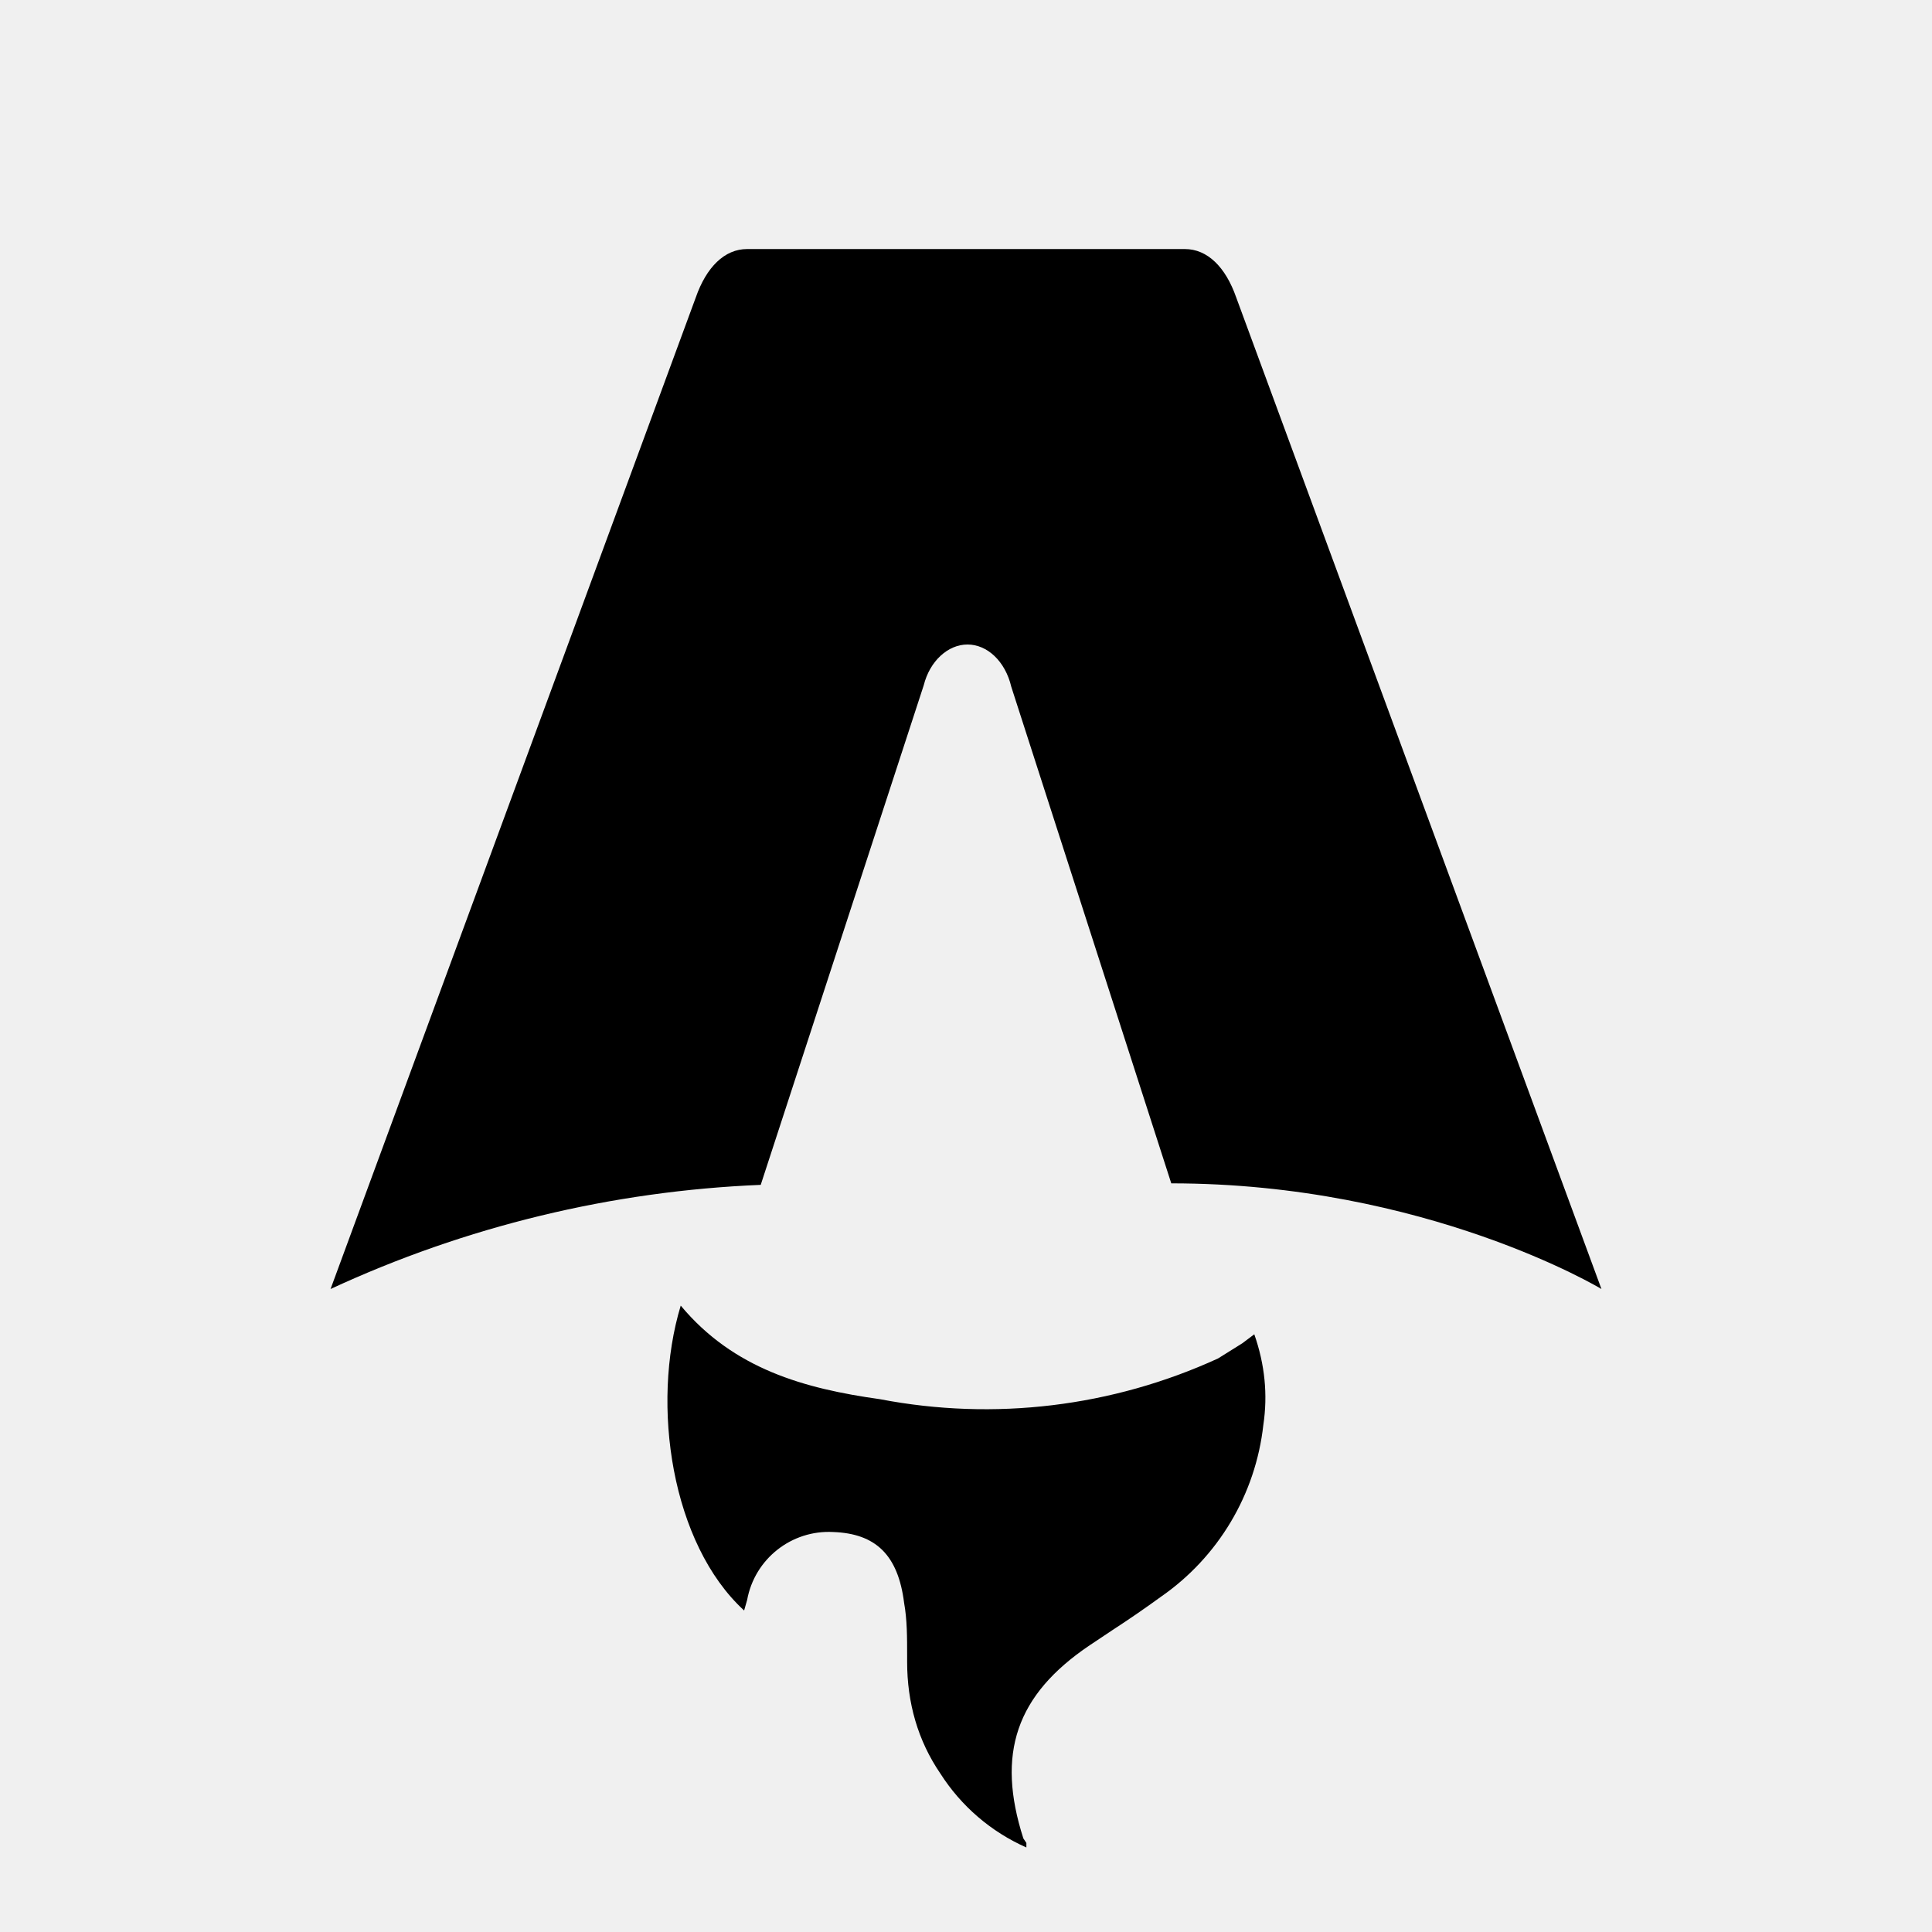
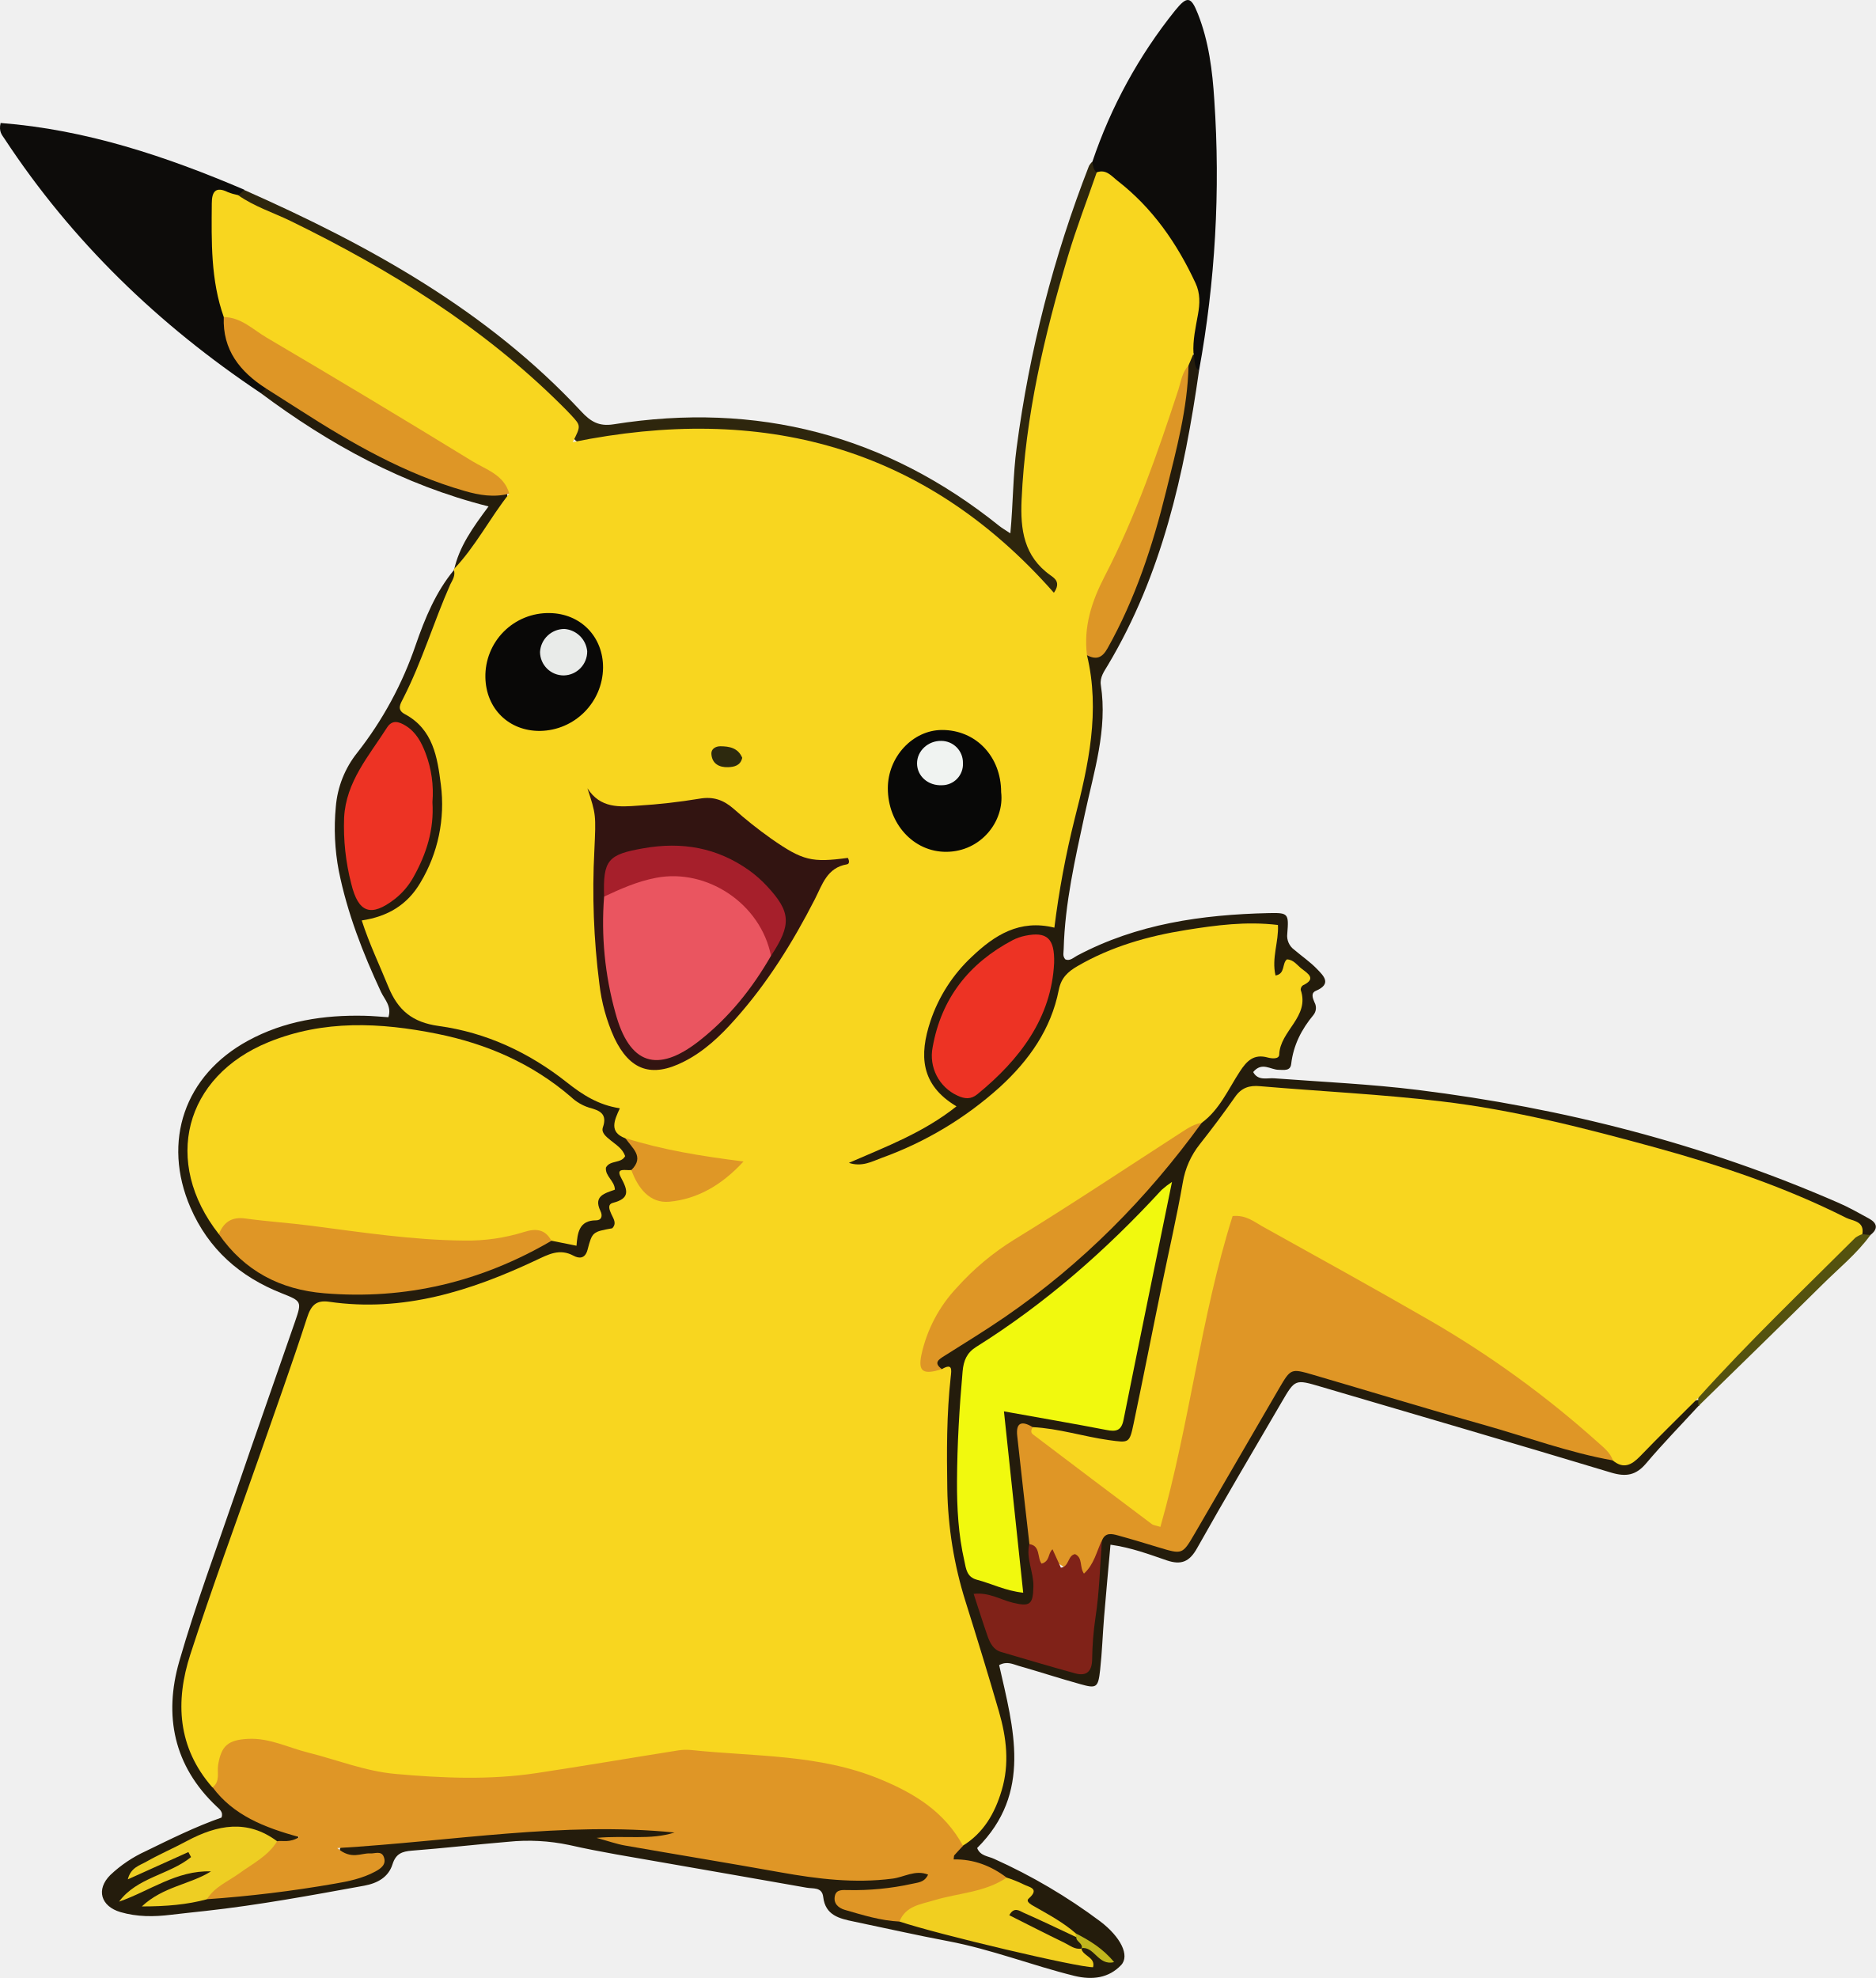
- <svg xmlns="http://www.w3.org/2000/svg" fill="none" viewBox="0 0 128 128">
-   <path d="M50.4 78.5a75.1 75.1 0 0 0-28.5 6.9l24.2-65.7c.7-2 1.9-3.2 3.4-3.2h29c1.5 0 2.7 1.2 3.4 3.2l24.2 65.7s-11.6-7-28.5-7L67 45.5c-.4-1.7-1.6-2.8-2.9-2.8-1.3 0-2.5 1.1-2.9 2.7L50.4 78.5Zm-1.1 28.2Zm-4.2-20.2c-2 6.6-.6 15.8 4.2 20.2a17.5 17.5 0 0 1 .2-.7 5.5 5.5 0 0 1 5.7-4.5c2.8.1 4.3 1.5 4.7 4.7.2 1.1.2 2.3.2 3.5v.4c0 2.7.7 5.2 2.2 7.4a13 13 0 0 0 5.7 4.9v-.3l-.2-.3c-1.8-5.6-.5-9.5 4.4-12.8l1.5-1a73 73 0 0 0 3.2-2.2 16 16 0 0 0 6.8-11.4c.3-2 .1-4-.6-6l-.8.6-1.6 1a37 37 0 0 1-22.4 2.7c-5-.7-9.7-2-13.2-6.2Z" />
+ <svg xmlns="http://www.w3.org/2000/svg" viewBox="0 0 699.33 737.46">
+   <defs>
+     <style>.cls-1{fill:#241c0c;}.cls-2{fill:#0d0c0a;}.cls-3{fill:#2e260d;}.cls-4{fill:#54520f;}.cls-5{fill:#f8d61f;}.cls-6{fill:#df9626;}.cls-7{fill:#f1f90e;}.cls-8{fill:#de9626;}.cls-9{fill:#ed3324;}.cls-10{fill:#802218;}.cls-11{fill:#f1cf20;}.cls-12{fill:#dd9626;}.cls-13{fill:#eece23;}.cls-14{fill:#df9726;}.cls-15{fill:#c1b61d;}.cls-16{fill:#321411;}.cls-17{fill:#090807;}.cls-18{fill:#080807;}.cls-19{fill:#2d290e;}.cls-20{fill:#ea5560;}.cls-21{fill:#a61f2b;}.cls-22{fill:#e9ebe9;}.cls-23{fill:#f0f3f1;}</style>
+   </defs>
+   <g id="Layer_2" data-name="Layer 2">
+     <g id="Layer_1-2" data-name="Layer 1">
+       <path class="cls-1" d="M633.2,524.22c-6.53,7.11-13.26,14-19.51,21.39-3.79,4.47-7.5,5.09-13.1,3.4-36-10.88-72.09-21.36-108.15-32-9.6-2.83-9.61-2.84-14.61,5.74-10.56,18.13-21.28,36.18-31.54,54.47-2.84,5.07-5.91,6.36-11.28,4.54-6.55-2.23-13.09-4.74-21-5.85-.82,9.21-1.65,18-2.37,26.77-.55,6.64-.76,13.31-1.49,19.93s-1.36,7-7.39,5.29c-7.69-2.12-15.28-4.63-23-6.82-2.12-.6-4.3-1.86-7.26-.28,5.32,23.53,12.47,47.64-8.2,68.2,1.16,3,4.12,3,6.34,4.05a209.15,209.15,0,0,1,39.52,23.28c7.62,5.79,11.17,12.79,7.79,16.34-4.58,4.8-10.65,5.63-17.39,4-15.82-3.91-31-9.91-47.11-12.95-11.76-2.22-23.44-4.87-35.16-7.31-5.36-1.11-10.58-2.3-11.38-9.15-.45-3.87-3.85-3-6.24-3.48-17.69-3.16-35.41-6.17-53.11-9.3-11.8-2.09-23.66-3.94-35.33-6.6a73.75,73.75,0,0,0-22.83-1.2c-12,1-23.86,2.38-35.82,3.3-3.68.29-6,1.12-7.24,5.07-1.53,4.85-5.6,7.08-10.58,8-19.65,3.58-39.28,7.22-59.15,9.41-4.3.48-8.6.91-12.9,1.43-6.33.78-12.56.82-18.8-1-7.33-2.16-9.21-8.44-3.76-13.85a48.52,48.52,0,0,1,13.22-8.89c9.27-4.52,18.51-9.11,28.22-12.51.73-2.05-.7-3.06-1.87-4.17-16-15.11-19.71-33.86-13.88-54.09,6.17-21.4,14-42.32,21.21-63.41S102.71,513.8,110,492.72c2.57-7.48,2.51-7.59-5-10.56C89.42,476,77.77,465.78,71,450.2,60.36,425.56,68.78,400.88,92.47,388c13.55-7.39,28.23-9.63,43.43-9.29,2.95.06,5.9.35,8.9.54,1.32-4.12-1.46-6.64-2.77-9.46-6.77-14.53-12.55-29.36-15.73-45.14a84.7,84.7,0,0,1-1.1-23.88,37.11,37.11,0,0,1,8-20.15A136.27,136.27,0,0,0,155,240.4c3.44-9.89,7.46-19.74,14.35-28,.33.38.65.76,1,1.13,1.53,3.87-.36,7.16-1.87,10.45-4.85,10.58-7.83,21.93-13.11,32.32-2.3,4.5-1.12,7.82,2,11.68,18.06,22.65,12.47,59.1-11.61,74.63-5,3.23-6.07,6.22-4,11.38s4.79,10.24,7.08,15.39c2.55,5.73,6.91,8.63,12.92,9.68,20.41,3.54,38.56,12.11,54.86,24.78,1.31,1,2.62,2.3,4.16,2.71,8.64,2.28,13,8.22,14.6,16.6,3.39,4.4,5.28,9,1.38,14.07-3.09,10.31-5.12,20.89-14.62,28.23-3.28,2.54-5.69,5.3-10.07,4.82s-8.49,1.11-12.47,2.89c-23.64,10.61-47.93,18.29-74.34,15.47-6.34-.68-7.9,3.57-9.42,8.13-9,26.83-18.89,53.32-28,80.11-4.49,13.24-9.67,26.22-14,39.54-5.59,17.35-4,33.43,7.17,48.18,6.32,7.75,14.47,12.61,23.93,15.55,2.83.88,6.73,2.05,6.24,5.38s-4.53,3.14-7.53,3.19C85.76,678.51,70.49,688,55.71,695c3.1-.89,6.37-3.31,10.09-4.75,2.24-.86,4.7-1.86,5.92,1.15,1.15,2.83-1,4.12-3.2,5.28C63,699.58,56.57,700.46,52.4,704c5.93-3.86,13.62-6,20.94-8.86,2.49-1,5.64-.79,6.48,2.64.71,2.91-1.76,4.13-4,4.81-5.94,1.78-11.53,4.57-16.94,5.93,6.27-.88,13.21-1.6,20.07-2.95,18.64-3.07,37.75-3.26,56.08-9.25-.54-2.53-2.49-1.65-3.71-2-2.32-.64-4.83-1.19-4.67-4.19.15-2.82,2.62-3.7,4.92-4.13a133.11,133.11,0,0,1,16.82-2.13c30.17-1.71,60.23-6,90.56-4.59,3,.14,6-.13,8.95.56,2.15.5,5.28.72,5,3.64-.23,2.65-3.24,3.08-5.52,3.33-5.29.56-10.52-1-14.59-.7,19.89.87,40.36,6.1,61.13,9.31,13.9,2.15,27.7,3.55,41.67,1.1a13.25,13.25,0,0,1,2-.26c3.56-.1,8.69-1.33,9.37,3,.63,4-4.53,5-7.94,6.15-6.32,2.2-13.09,1.51-21.57,2.78,6.11,3.86,11.43,4.09,16.34,5.38,21.13,5.58,42.76,9.28,63.53,16.29,2.83.95,5.3,1.38,5.55-2.78,1.47-2.71,3.53-1.27,5.73-.63-3.11-1.57-6.28-2.26-8.92-4.11-6.28-5.56-16.06-7.16-18.68-17.08-.49-1.86-4.49-2.21-6.8-3.44a66.87,66.87,0,0,0-12.84-5.33c-8.69-2.32-8.8-3-2.61-10.83,12.34-12,15.86-26.4,11.77-42.93a324.33,324.33,0,0,0-10.76-36.28c-10.31-27.47-10.07-56-9.34-84.6.08-3.25,1.31-6.59-.5-9.75-4.28-6.71,1.52-9,5.5-11.35,14.85-9,28.43-19.56,41.87-30.47,19-15.43,34-34.49,49.07-53.45a139,139,0,0,0,12-16c2.2-3.34,4.41-6.85,8.47-8.15,11.8-3.79,13.38-14.55,16.54-24.16.71-2.15.69-5.88-2.59-4.91-8.61,2.54-8.28-3.32-7.82-8.13.68-7.11-2.66-8.73-8.73-8.42-20.16,1-39.56,5.12-57.86,13.86-4.37,2.08-8,5.1-9.19,9.95-6.84,26.84-26.58,42.14-49.05,55a95.56,95.56,0,0,1-23,9.63c-3.24.85-7.73,2.13-9.11-1.21-1.77-4.32,3.38-4.83,6.1-6a221.09,221.09,0,0,0,22.44-10.9c4.23-2.39,5.71-5.12,2.23-9.54-5.43-6.89-4.9-15.07-3.63-23,3.09-19.4,21.15-38.55,40.39-42.39,5.62-1.12,8-3.55,8.77-8.88,2.23-15.17,5.74-30.08,9.43-44.94A90.07,90.07,0,0,0,403.6,253c-.46-3-.85-6,1-8.7,5.66-3.44,8.89-8.76,11.48-14.63,13.12-29.69,20.41-60.94,24.77-93,.49-2.06,1.21-4,3.45-4.75,3.46,1,.92,4.62,2.7,6.37-5.47,38.4-13.79,75.93-34,109.76-1.36,2.29-3,4.41-2.59,7.32,2.57,16.65-2.61,32.36-6,48.25-3.57,16.6-7.4,33.14-7.85,50.22,0,1.29-.52,2.64.64,3.86,1.71.7,3-.68,4.38-1.41C423.89,344.43,448.13,341,473,340.43c7.28-.16,7.54.11,6.92,7.69a6.4,6.4,0,0,0,2.63,6c2.78,2.38,5.85,4.47,8.38,7.08s5.73,5.6-.34,8.21c-2,.84-1.15,2.82-.51,4.33a4.22,4.22,0,0,1-.4,4.67c-4.44,5.34-7.48,11.24-8.3,18.27-.31,2.68-2.63,2.21-4.67,2.18-3,0-6.25-3.11-9.5.84,1.81,3.38,5.25,2.13,7.74,2.32,17.93,1.35,35.91,2.14,53.77,4.36,54.14,6.73,106.48,20.15,156.55,42,4,1.72,7.75,3.86,11.54,5.94,3.1,1.7,3.46,3.83.51,6.13a3.07,3.07,0,0,1-3.11.21c-31.62-17.95-66.34-27.24-101.16-36.24-39.81-10.29-80.43-14.47-121.41-15.88-3.08-.1-6.25-.33-8.32,2.25-8.1,10-17.3,19.27-19.95,32.81-5.44,27.76-11.5,55.39-17,83.13-2.71,13.66-4.66,14.75-18.3,12.19-7.19-1.34-14.27-3.3-21.56-3.89-6.7,1-3.8,6-3.5,9.37.95,10.55,2.13,21.08,3.1,31.62-.4,4.06,1.15,7.87,1.54,11.82,1,10.37-2.51,13.66-12.48,11.68-1.94-.38-3.78-1.25-6.6-1.2.13,7.63,2.58,13.08,10.08,16,24.26,9.56,26,8.61,27.58-17.47.46-7.66.95-15.24,3.25-22.6,4.62-6.88,10.76-3.37,16.27-2,14.11,3.38,14.19,3.61,21.38-8.74,8.38-14.39,16.62-28.85,25-43.21,7.21-12.3,8.26-13,22.35-9C529.71,521.34,564.76,532,600,542c6,2.76,9.61-1,13.76-4.5,6.34-5.33,10.06-14,19.39-15.57.59.48.8,1,.63,1.49S633.38,524.22,633.2,524.22Z" />
+       <path class="cls-2" d="M97.12,146.49C59.12,121.1,26.84,90,1.65,51.68.78,50.36-.54,49.09.23,45.85c31.83,2.46,61.66,12.42,90.84,24.88C91.3,72.65,90,73.36,88.54,74,83,74.54,82.2,78.27,82,83c-.5,11.58,1.16,22.87,3.64,34.09-.74,11.92,7.51,19.14,14.2,27.17C99.69,146,99.22,147.23,97.12,146.49Z" />
+       <path class="cls-2" d="M447,138.29c-2.1-1.7-1.42-4.26-2-6.42-2.88-3.05-2.83-7-1.83-10.37,3.08-10.43-1-18.84-6.4-27.18-7.47-11.63-16-22.09-28.63-28.57-1.53-1.62-2.52-3.33-.88-5.46A183.75,183.75,0,0,1,438.08,3.94c4.5-5.56,5.94-5.3,8.5,1.18,4.08,10.3,5.44,21.22,6.13,32.12A407.5,407.5,0,0,1,447,138.29Z" />
+       <path class="cls-3" d="M407.22,60.29c.28,1.45.33,3,1.66,4,2.35,3.68.42,7.09-.83,10.44-11.37,30.38-18.59,61.79-23.32,93.82-1.36,9.26-.62,18.6-.55,27.91.05,6.75,5.09,10.52,8.88,15.08,2.07,2.51,5.11,5.65,1.95,8.67s-6.22,0-8.69-2.16c-7.31-6.29-13.48-13.79-21.11-19.79C338.24,177,307.69,166,273.47,163c-16.57-1.47-32.45.91-48.58,2.68-6.19.68-10.42,1.4-13.66-6.8s-11.92-14.1-19.06-20a391.57,391.57,0,0,0-88.58-55.45c-5.5-2.5-12.39-3.58-14.81-10.59l2.29-2c46.46,20.57,90.52,44.83,125.65,82.59,3.46,3.73,6.55,5.63,12,4.77,53.46-8.51,101.5,3.89,143.81,37.87,1,.8,2.1,1.42,4.15,2.78,1.05-11.21.95-21.66,2.35-32A450.35,450.35,0,0,1,406,61.84,6.56,6.56,0,0,1,407.22,60.29Z" />
+       <path class="cls-1" d="M97.12,146.49l2.07-1.65c5-2.12,8,1.77,11.41,3.95,16.2,10.44,32.62,20.33,50.6,27.61,9,3.67,18.65,4.24,27.75,7.18,1.81,8.55-5.21,13-9.13,18.69-2.7,3.91-3.54,10.58-10.68,10l.16.14c1.89-8.58,6.86-15.58,12.84-23.6C150.19,180.74,122.65,165.57,97.12,146.49Z" />
+       <path class="cls-4" d="M633.2,524.22c0-1-.05-2-.08-3,1.1-6.29,5.54-10.51,9.65-14.73,13.68-14,27.59-27.85,41.57-41.59,2.66-2.61,5-6.63,10-4.74l3,.29c-5.08,7-11.86,12.46-17.95,18.51C664.07,494.13,648.59,509.14,633.2,524.22Z" />
+       <path class="cls-5" d="M169.14,212.27c8.15-8.51,13.46-19.09,20.73-28.24-31.73-21.14-65.09-39.62-97.61-59.48-3.1-1.89-6.5-3.37-8.83-6.34-4.89-13.78-4.59-28.1-4.47-42.4,0-4.28,1.4-6.45,6-4.17a22.52,22.52,0,0,0,3.8,1.11c6,4.25,13,6.45,19.59,9.64,37,18.07,71.68,39.54,101.08,68.78,1.18,1.18,2.36,2.35,3.49,3.58,3.7,4,3.69,4,.6,10.09C283.66,150.6,344.44,166,392.91,221c2.73-3.92.2-5.45-1.27-6.51-9.92-7.06-11.28-17-10.77-28.2,1.41-31.17,8.45-61.21,17.32-90.9,3.14-10.51,7.1-20.76,10.69-31.13,3.53-1.31,5.55,1.43,7.75,3.14,13.06,10.13,22.18,23.3,29.09,38.16,1.79,3.85,1.62,7.68.92,11.6-.87,4.86-2,9.68-1.68,14.68l-1.86,4.41a303.26,303.26,0,0,1-27.74,77.32c-5.13,9.93-5.84,20.79-10.11,30.71,5,20.83.56,40.95-4.59,61a338.84,338.84,0,0,0-7.57,40.58c-13-3.2-22.32,2.81-30.75,10.83a58,58,0,0,0-15.48,24.1c-4.12,12.48-3.8,23.63,9.74,31.69-12.38,9.84-26.2,15-40.12,21.07,4.85,1.61,8.58-.49,12.15-1.82a133,133,0,0,0,44.24-26.53c10.77-9.87,19-21.51,21.86-36.12.9-4.58,3.44-6.82,7-8.89,12.57-7.31,26.31-11.2,40.48-13.46,11.12-1.78,22.36-3.3,34.23-1.87.35,6.26-2.44,12.3-.9,18.83,3.72-.61,2.33-4.49,4.25-6,2.52.08,3.84,2.22,5.6,3.56,2.33,1.77,5.46,3.71.38,6.1a2,2,0,0,0-.85,1.69c3.48,10.06-7.71,15.25-8,24.13-.06,1.8-2.77,1.52-4.27,1.11-5.17-1.43-7.79,1.19-10.43,5.24-4.33,6.63-7.52,14.19-14.19,19.1-22.68,18.55-48.75,32-72.79,48.52-12.63,8.68-22.82,19.33-27.65,34.16-1.07,3.31-4.44,8.84,3.6,9.13,4-2.32,3.55.3,3.26,2.89-1.54,13.89-1.51,27.83-1.28,41.79A147.93,147.93,0,0,0,360,597.2c4.27,13.61,8.47,27.24,12.43,40.93,2.8,9.67,4,19.47,1,29.42-2.54,8.53-6.72,15.81-14.49,20.61a4.17,4.17,0,0,1-4.35-1.78c-17.76-22.76-43.62-25.81-69.61-29.11-26.55-3.37-52.22,1.58-78.21,5.79-30.51,4.94-61.07,4.17-90.77-6.16-3.45-1.21-7-2-10.57-3-15-4.16-15.67-3.86-22.48,10-.75,1.54-1.75,2.82-3.77,2.49-13-14.84-13.94-32-8.2-49.63,8-24.65,17-49,25.59-73.47,6-17.27,12.23-34.47,17.86-51.87,1.5-4.67,3.34-6.8,8.3-6.08,27.52,4,52.7-4,77.09-15.48,4.67-2.19,8.79-4.5,14-1.69,2,1.08,4.33,1.23,5.23-2.23,1.75-6.7,1.92-6.66,9.21-8,1.79-1.89.41-3.58-.37-5.35-.67-1.51-1.56-3.57.66-4.14,6.42-1.67,5.53-4.67,2.94-9.46-2.1-3.89,2-2.47,3.75-2.77a7.19,7.19,0,0,1,4,2.77c5.79,7.49,12.69,7.51,20.35,3.2,3.4-1.92,7.17-3.25,10.73-6.6-12.82-4.3-26.78-2.25-37.27-11.23-6-2.3-4.1-6.55-1.95-11.16-7.91-1.17-13.88-5-19.67-9.58-14.07-11.16-30.12-18.67-47.86-21.1-9.88-1.36-15.24-5.88-18.82-14.7-3.24-8-7-15.75-9.89-24.65,9.65-1.43,17-5.79,21.87-14.09a56.7,56.7,0,0,0,7.64-36.46c-1.29-10.2-2.85-20.72-13.46-26.38-3.09-1.65-1.64-3.81-.58-5.89,7-13.68,11.33-28.42,17.52-42.41C168.81,216.08,169.92,214.39,169.14,212.27Z" />
+       <path class="cls-5" d="M694.31,460.13a10.11,10.11,0,0,0-2.6,1.33c-19.75,19.69-39.94,39-58.59,59.73-7.23,7.23-14.56,14.38-21.66,21.75-3.17,3.28-6.21,4.88-10.2,1.54-14.52-11-28.82-22.37-43.6-33.1-23.51-17.07-49.59-29.67-74.62-44.1-3.74-2.15-7.67-4-11.41-6.13-9-5.22-11.13-4.66-13.55,5.69C451.5,495,446,523.39,440,551.67c-1,4.88-1.95,9.78-3.79,14.45-1.9,4.84-5.43,6.1-9.42,3.15-13.89-10.28-27.94-20.35-41.23-31.41-1.43-1.19-5.14-3.43-.57-5.78,9.69.48,18.94,3.51,28.49,4.85,7.42,1,7.59,1.26,9.15-6.15,3.63-17.23,7-34.52,10.57-51.78,2.6-12.69,5.53-25.33,7.76-38.09a31,31,0,0,1,6.37-14.34c4.53-5.75,8.94-11.6,13.12-17.6,2.41-3.46,5.34-4.39,9.38-4,22.52,1.93,45.14,3,67.57,5.66,27.09,3.2,53.53,10,79.82,17.21,24.39,6.71,48.31,14.73,71,26.17C690.69,455.27,695.19,455.17,694.31,460.13Z" />
+       <path class="cls-5" d="M81.59,460.13c-21.12-26.88-12.9-58.79,18.55-71.6,20.53-8.36,41.67-7.35,62.8-3.1,18.52,3.73,35.47,11.08,49.94,23.55a17.67,17.67,0,0,0,6.8,4c3.8,1,6.88,2.22,5.08,7.36-.69,2,1.31,3.52,2.9,4.82,2,1.66,4.4,3,5.41,5.87-1.49,2.86-5.66,1.4-7.17,4.29-.34,3.24,3.25,4.88,3.34,8.22-3.55,1.32-8.12,2.25-5.42,7.87,1,2,.37,3.57-1.59,3.57-6.38,0-6.92,4.7-7.3,9.47l-9.38-1.88c-1.63-.24-3.3-1.08-4.89-.68-31.85,8-63.25.32-94.73-2.94C97.64,458.13,89.6,457.24,81.59,460.13Z" />
+       <path class="cls-6" d="M79.26,666.36c2.93-2.22,1.6-5.49,2.06-8.32,1.17-7.29,3.83-9.38,11.25-9.74,7.91-.38,14.84,3.25,22.18,5.08,10.89,2.73,21.44,7,32.71,8,17.53,1.57,35.1,2.32,52.59-.32s35.21-5.67,52.81-8.46a19.31,19.31,0,0,1,5-.12c23.57,2.48,47.53,1.47,70.24,10.85,13.1,5.4,24.08,12.25,30.94,24.85-1.09,1.17-2.2,2.32-3.25,3.52-.18.19-.11.6-.25,1.55,7.41-.16,14,2.4,19.78,6.8-1.54,5.48-6.47,6.11-10.81,7.25-9.86,2.6-19.83,4.83-29.15,9.12-7-.33-13.73-2.43-20.42-4.37-2.34-.68-4.28-2.35-3.7-5.14.54-2.61,3-2.23,4.87-2.23a101.3,101.3,0,0,0,23.81-2.31c2.2-.53,4.71-.46,6.09-3.46-4.82-1.92-9,1-13.33,1.51-14.08,1.82-27.86.12-41.67-2.35-19.31-3.46-38.69-6.62-58-10-3.13-.55-6.17-1.64-10.59-2.85,10.74-1,20,.9,29.06-2-41.56-4.14-82.48,3.22-125.75,5.8,5.28,4.52,8.84,1.79,12.18,2,1.84.13,4.27-1.17,5.2,1.35,1.05,2.81-1.2,4.33-3.24,5.42-4.74,2.55-10,3.66-15.23,4.53a464.26,464.26,0,0,1-47.46,5.77c-.82-3.6,1.66-5.56,4-7.16,7.32-4.92,14.16-10.58,22.14-14.47,2.22-.33,4.61.69,8.25-1.55C98.44,681.34,87,676.75,79.26,666.36Z" />
+       <path class="cls-6" d="M385,532.08c-.55.91-.84,2,.07,2.68q22.17,16.82,44.41,33.51c.5.37,1.24.41,3.13,1,10.92-38.23,15-78.1,26.93-115.89,4.9-.46,7.82,2,10.89,3.74,20.89,11.61,41.81,23.17,62.52,35.11a374.37,374.37,0,0,1,62.68,45.44c2.2,2,4.68,3.82,5.68,6.82-16.37-2.92-32-8.71-47.89-13.2-21.4-6-42.67-12.53-64-18.76-8.1-2.36-8.21-2.31-12.52,5.06-10.55,18.07-21,36.2-31.55,54.28-4.52,7.75-4.58,7.7-13.34,5.06-5.08-1.54-10.16-3.09-15.28-4.49-2.24-.62-4.66-1.16-5.86,1.85-.77,1.53-.1,3.41-.82,4.79-2.22,4.25-1.6,12.44-11.09,6.91-1.58-.92-6.75-6.8-11.71-1.87-.57.56-1.44-5.81-3.46-8.4-1.52-13.42-3.09-26.84-4.54-40.27C378.65,530.34,380.93,529.59,385,532.08Z" />
+       <path class="cls-7" d="M374.29,526.2c2.47,23.2,4.77,44.93,7.18,67.61-6.56-.68-11.79-3.41-17.32-4.85-3.72-1-4-4.08-4.62-7-2.24-9.81-2.79-19.77-2.74-29.78.07-13.67.88-27.29,2.09-40.91.36-4,1.57-6.88,5-9.06,25.86-16.2,48.57-36.14,69.17-58.56a35.36,35.36,0,0,1,3.89-3c-6.17,30.2-12.2,59.48-18.08,88.78-.81,4-2.78,4.42-6.39,3.7C400.45,530.79,388.33,528.74,374.29,526.2Z" />
+       <path class="cls-6" d="M81.59,460.13c1.8-4.46,4.77-6.54,9.86-5.84,8.15,1.13,16.38,1.64,24.54,2.7,18.93,2.46,37.8,5.36,57,5.53a71.08,71.08,0,0,0,22.44-3.21c4.26-1.36,7.83-1.1,10.15,3.3-26.2,15.31-54.41,22.08-84.69,19.56C104.51,480.82,91.1,473.87,81.59,460.13Z" />
+       <path class="cls-8" d="M351.17,510.45c-6.95,2.19-8.94,1-7.68-5.21A52.91,52.91,0,0,1,356.79,480a97.55,97.55,0,0,1,21.26-17.79c21.21-13,41.89-26.79,62.78-40.29,2.24-1.44,4.47-2.87,7.18-3.28-20.42,28.16-44.55,52.58-73.27,72.32-7.37,5.07-15,9.72-22.59,14.52C350,506.84,347.86,508.07,351.17,510.45Z" />
+       <path class="cls-9" d="M393,359c-1,20.46-12.73,36-28.66,49-2.37,1.94-4.71,1.74-7.37.48a16.35,16.35,0,0,1-9.26-18.06c3.23-18.24,13.58-31.31,29.81-39.89a18.35,18.35,0,0,1,4.68-1.65C390.24,347.23,393.24,349.76,393,359Z" />
+       <path class="cls-9" d="M161.22,299.07c.65,10.2-2.22,19.24-7,27.8a27.09,27.09,0,0,1-7,8.29c-8.93,6.9-13.63,5.24-16.28-5.73a85.46,85.46,0,0,1-2.65-24.55c.69-13.49,9.3-23.08,16-33.63,1.93-3,4.4-2.23,6.87-.73,3.93,2.37,5.95,6.23,7.49,10.25A41.69,41.69,0,0,1,161.22,299.07Z" />
+       <path class="cls-10" d="M383.73,575.71c4.24.47,2.92,5.2,4.59,7.26,3.22-.94,2.25-3.73,4.08-5.35l3.12,6.86c3.17-.41,2.47-4.54,5.27-5.06,3,1.38,1.58,4.81,3.33,7.27,3.77-3.41,4.7-8.22,6.69-12.41-.72,9.54-.92,19.17-2.37,28.61a115.81,115.81,0,0,0-1.27,15.84c-.07,4.39-2.08,6.3-6.24,5.17-9.28-2.53-18.5-5.3-27.73-8-2.87-.85-4.08-3.31-5-5.85-1.74-5-3.31-10-5.21-15.81,5.75-.66,10,2.19,14.61,3.3,6.43,1.57,7.53.64,7.67-6C385.41,586.15,382.47,581.14,383.73,575.71Z" />
+       <path class="cls-11" d="M335.34,716.4c2.3-5.85,7.94-6.39,12.87-7.9,9.05-2.77,18.92-2.9,27.09-8.47a45.66,45.66,0,0,1,6.38,2.56c1.83,1,6.18,1.4,1.84,5.25-1.36,1.21,1.3,2.47,2.64,3.24,5.16,2.95,10.4,5.78,14.9,9.74a1.44,1.44,0,0,1-.28,2.26c-7-.88-12-6.22-17.7-7.5,6.19,2.2,12.4,6.55,19.26,9.62l.79,1.13c.4,3,5.35,3.24,4.4,7.1C402.22,733.62,349.66,721.21,335.34,716.4Z" />
+       <path class="cls-12" d="M405.25,244.31c-1.34-10.65,1.73-20.06,6.63-29.53,11.47-22.18,19.66-45.74,27.42-69.43,1-3.11,1.39-6.53,3.8-9.07-.32,16.06-4.57,31.47-8.35,46.88-5,20.33-11.52,40.18-21.86,58.59C410.84,245.4,408.66,246,405.25,244.31Z" />
+       <path class="cls-13" d="M103.32,686.48c-3.37,5.52-9.07,8.3-14.06,11.93-4.18,3.05-9.24,5-12.12,9.7-7.44,2-15,2.66-24.27,2.67,8-7.5,18-8.16,25.79-13.07-12.8-.46-22.86,7.34-34.28,11.29,6.7-9.07,18.71-10,26.85-16.62l-1-1.87L47.65,700.69c1.09-4.48,4.52-5.21,7-6.65,4.91-2.79,10.12-5,15.11-7.7C81,680.36,92.18,678.16,103.32,686.48Z" />
+       <path class="cls-14" d="M233.2,424.34c13.81,4.36,28,6.68,44,8.7-8.14,8.83-17.16,14-27.67,15-7.32.67-11.71-5.11-14.15-11.81C240.48,431.19,235.5,428,233.2,424.34Z" />
+       <path class="cls-15" d="M401.26,722.23a2.44,2.44,0,0,1-.2-1.41c5.17,2.65,10.1,5.62,14.29,10.71-6,1.5-7.32-6-12.22-5.2l.13.16C402.26,725.23,399.85,724.63,401.26,722.23Z" />
+       <path class="cls-8" d="M83.43,118.21c6.46.08,10.87,4.65,15.89,7.61q38.55,22.69,76.7,46.09c5.2,3.19,11.89,5.08,13.85,12.13-5.66,1.51-11.15.6-16.67-1-22.29-6.4-42.12-17.78-61.45-30.2q-6.27-4-12.56-8C89.49,138.6,82.92,130.49,83.43,118.21Z" />
+       <path class="cls-16" d="M219,293.88c4.81,7.6,12.06,7,19,6.48a225.22,225.22,0,0,0,22.75-2.58c5.12-.9,8.95.43,12.72,3.73a161.43,161.43,0,0,0,14,11.14c11.86,8.28,15.21,9,28.61,7.2.56.91.71,2.23-.32,2.4-7.47,1.25-9.19,7.59-12,13.07-8.2,16-17.65,31.23-29.69,44.7C268.57,386.24,262.5,392,255,395.79c-12.08,6.16-20.21,3.29-26-8.89a67.61,67.61,0,0,1-5.54-20.09,276.55,276.55,0,0,1-1.87-49.74C222.19,303.77,222.24,303.77,219,293.88Z" />
+       <path class="cls-17" d="M201.32,272.51c-11.6.08-20.12-8.26-20.36-19.94a23.51,23.51,0,0,1,23.87-24c11.59.12,20.07,8.78,20,20.4A23.86,23.86,0,0,1,201.32,272.51Z" />
+       <path class="cls-18" d="M373.24,295.32c1.31,10.86-7.52,22.17-20.39,22.27C340.5,317.68,331,307,331,293.89c0-11.71,9.3-21.7,20.18-21.73C363.78,272.13,373.23,282,373.24,295.32Z" />
+       <path class="cls-19" d="M276.72,282.53c-.65,2.93-3,3.42-5.27,3.5-3.31.13-6-1.3-6.23-4.92-.14-1.83,1.5-2.88,3.35-2.88C272,278.25,275.17,278.87,276.72,282.53Z" />
+       <path class="cls-1" d="M401.26,722.23c-.08,1.77,2.59,2.25,2,4.26-2.55.47-4.43-1.21-6.47-2.19-6.83-3.3-13.57-6.76-20.51-10.24,1.75-3.22,3.74-1.69,5.2-1C388.13,716,394.68,719.14,401.26,722.23Z" />
+       <path class="cls-20" d="M287.44,356.36c-7,12.19-15.7,23.06-26.81,31.75q-23.41,18.33-31.19-10.48a125,125,0,0,1-4.22-43.35c16-18,50-12.28,62,12.56A10.73,10.73,0,0,1,287.44,356.36Z" />
+       <path class="cls-21" d="M287.44,356.36c-3.84-19.44-23.86-32.71-42.81-29.09-7,1.33-13.16,4.09-19.41,7-.46-13.69,1.47-15.7,14.65-18,14.36-2.55,27.5-.26,39.41,8.22a44.3,44.3,0,0,1,6.66,5.88C294.91,340,295.14,344.76,287.44,356.36Z" />
+       <path class="cls-22" d="M210.25,251.82a8.8,8.8,0,0,1-8.92-8.74,9.1,9.1,0,0,1,9.15-8.58,9.23,9.23,0,0,1,8.44,8.3A8.92,8.92,0,0,1,210.25,251.82Z" />
+       <path class="cls-23" d="M359,284.44a7.85,7.85,0,0,1-7.84,8.32c-5.13.23-9.24-3.37-9.27-8.1s4.18-8.56,9.08-8.43A8.09,8.09,0,0,1,359,284.44Z" />
+     </g>
+   </g>
  <style>
        path { fill: #000; }
        @media (prefers-color-scheme: dark) {
            path { fill: #FFF; }
        }
    </style>
</svg>
